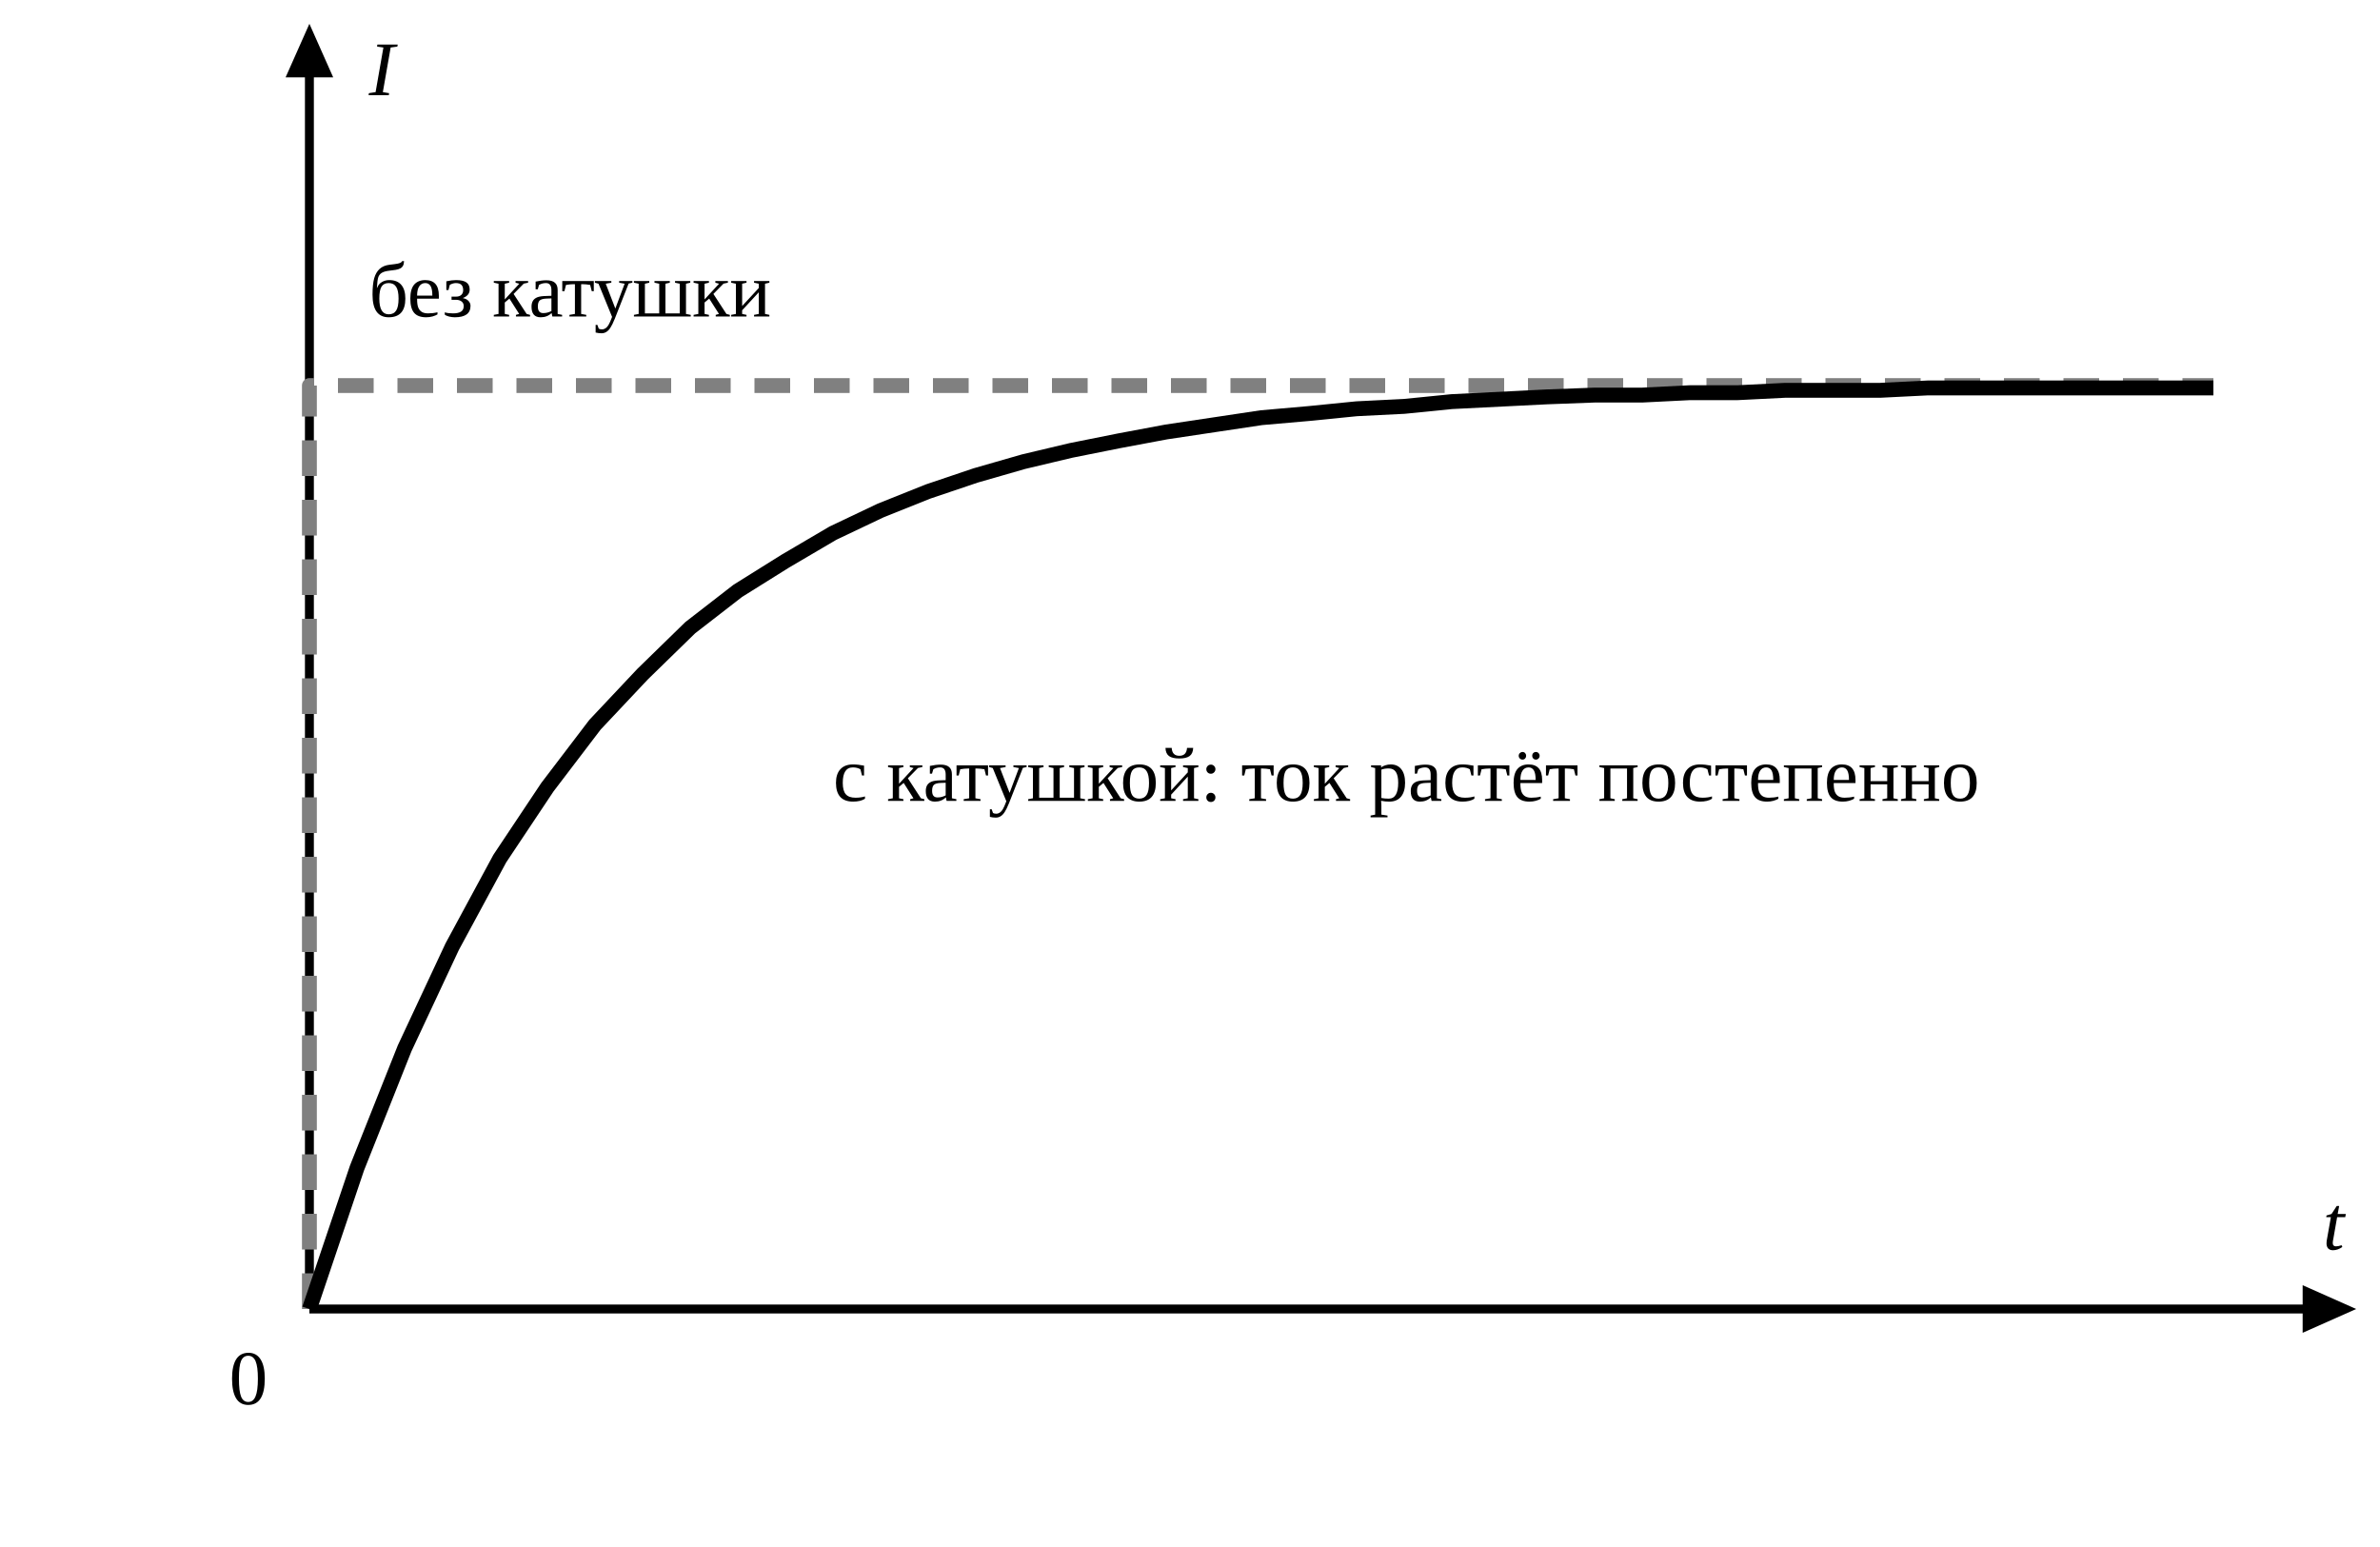
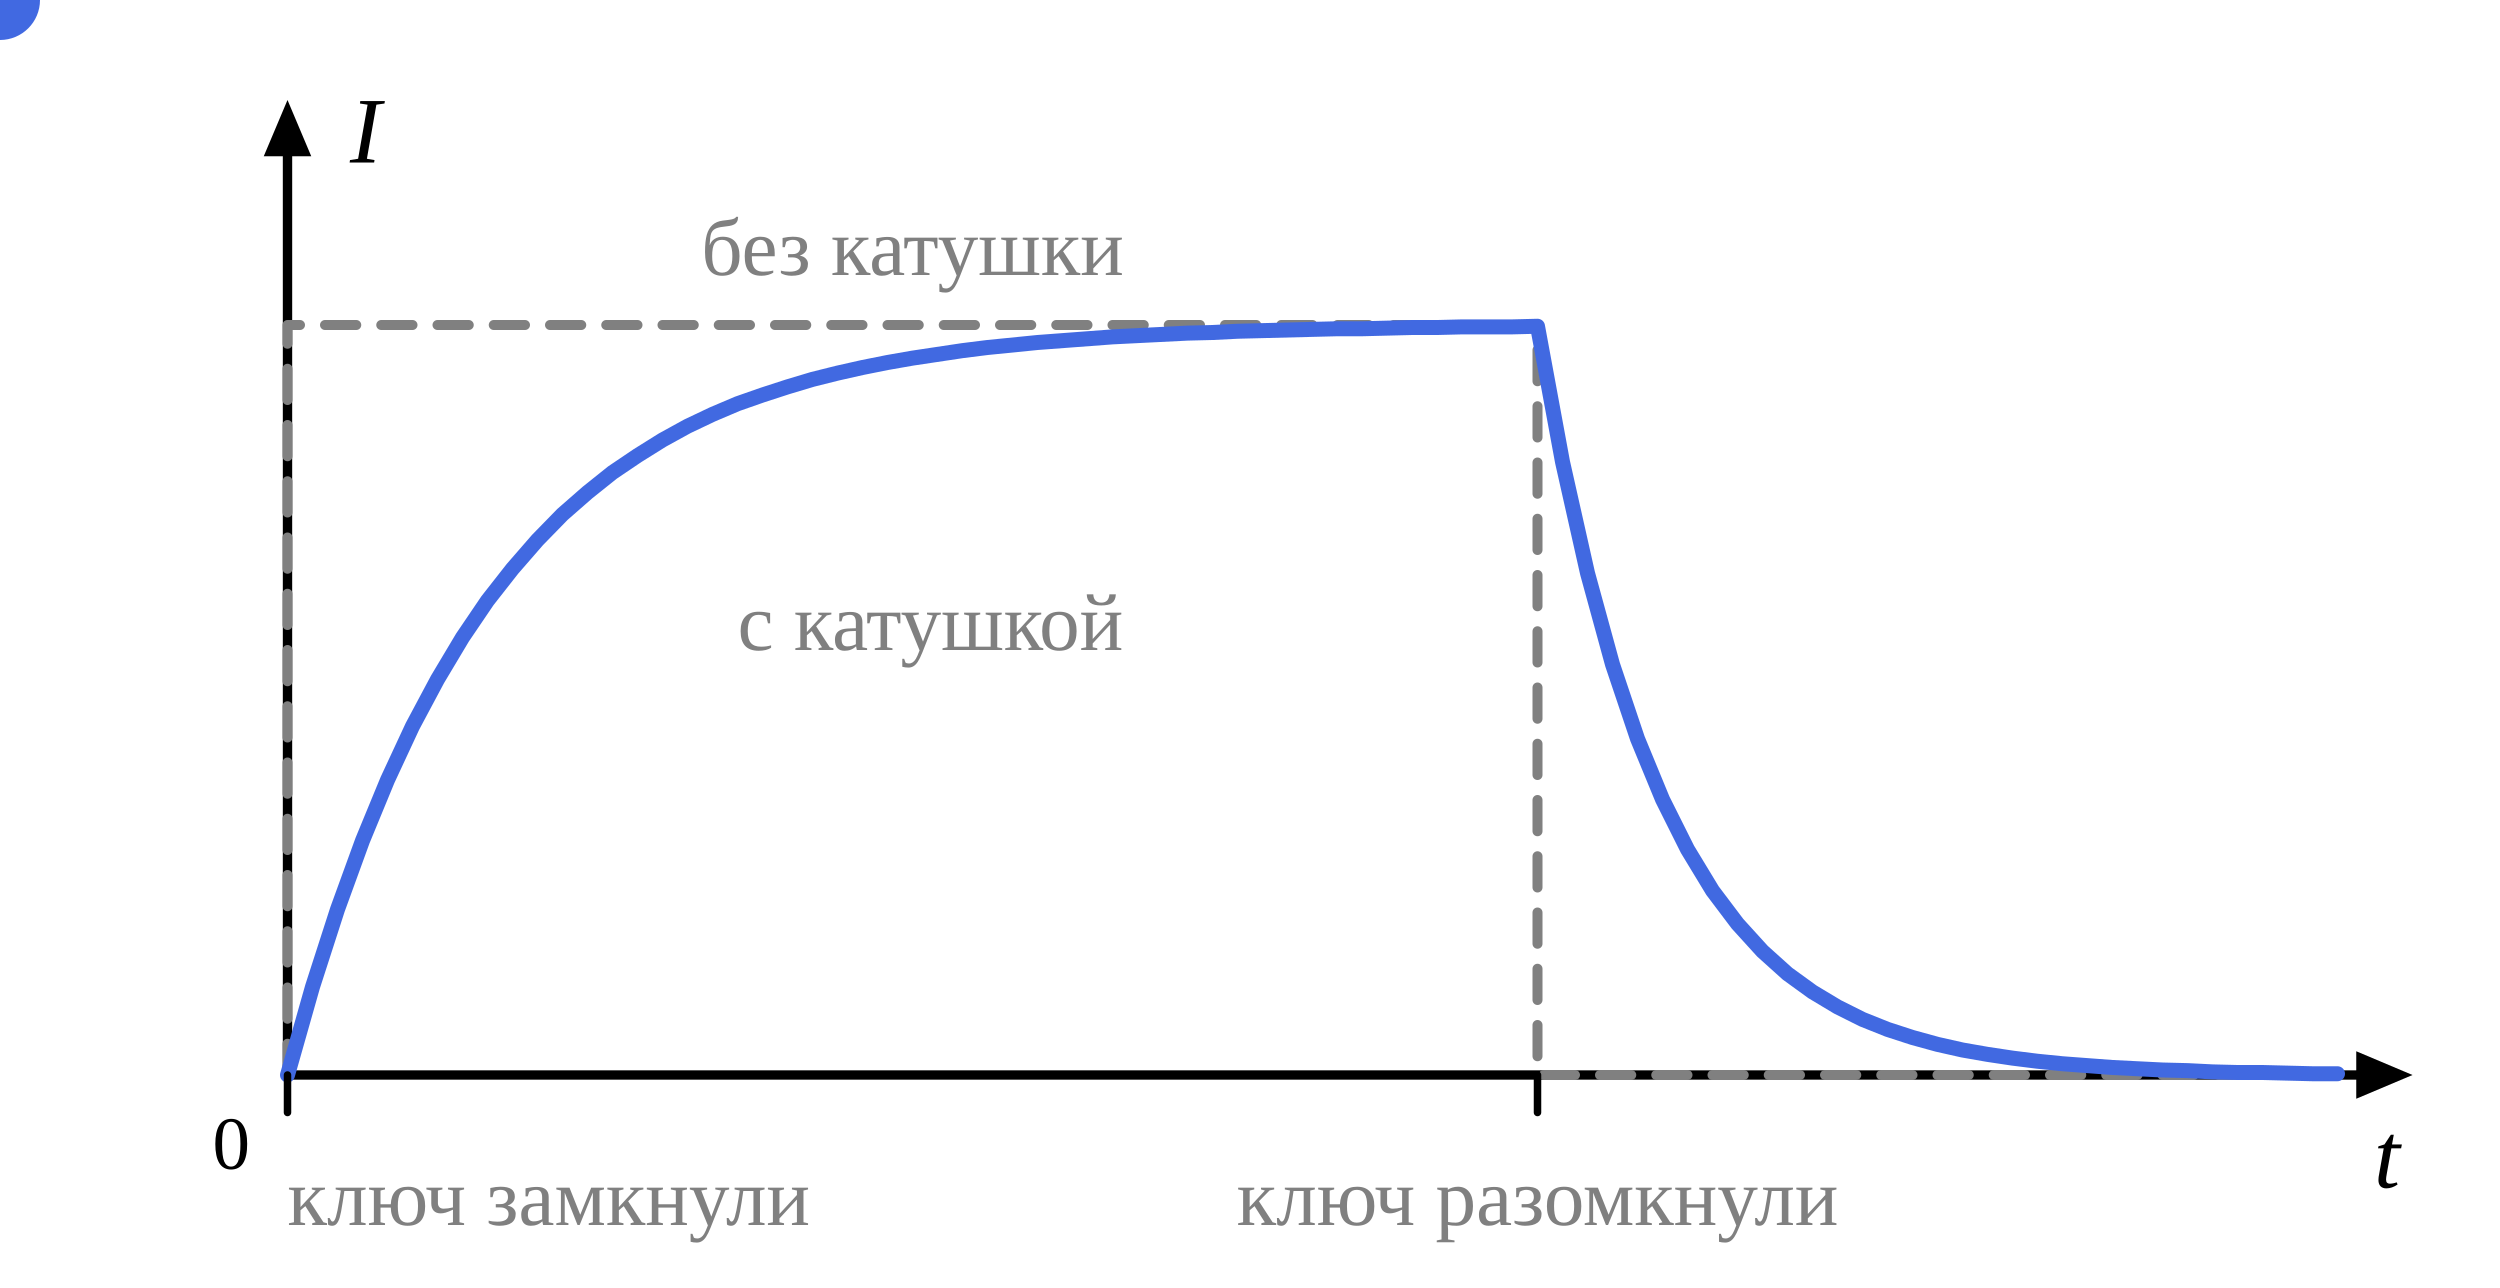
- <svg xmlns="http://www.w3.org/2000/svg" viewBox="0 0 400 260" width="400" height="260" class="fig-svg" font-size="13" fill="none" stroke="currentColor">
-   <path class="fig-axis" stroke-width="1.5" d="M52 220H392M52 220V8" />
-   <path class="fig-axis" fill="currentColor" stroke="none" d="M396 220l-9 -4v8zM52 4l-4 9h8z" />
-   <g class="fig-text" fill="currentColor" stroke="none">
-     <text x="45" y="236" text-anchor="end">0</text>
-     <text x="394" y="210" text-anchor="end">
-       <tspan font-style="italic">t</tspan>
-     </text>
-     <text x="62" y="16">
-       <tspan font-style="italic">I</tspan>
-     </text>
+ <svg xmlns="http://www.w3.org/2000/svg" viewBox="0 0 400 206" width="400" height="206" class="fig-svg" font-size="14" fill="none" stroke="currentColor" stroke-linecap="round">
+   <path stroke-width="1.5" d="M46 172L379.7 172" />
+   <path fill="currentColor" stroke="none" d="M386 172L377 175.8L377 168.2Z" />
+   <path stroke-width="1.5" d="M46 172L46 22.3" />
+   <path fill="currentColor" stroke="none" d="M46 16L49.8 25L42.2 25Z" />
+   <text x="384" y="190" text-anchor="end" font-size="15" fill="currentColor" stroke="none">
+     <tspan font-style="italic">t</tspan>
+   </text>
+   <text x="56" y="26" text-anchor="start" font-size="15" fill="currentColor" stroke="none">
+     <tspan font-style="italic">I</tspan>
+   </text>
+   <text x="40" y="187" text-anchor="end" font-size="12" fill="currentColor" stroke="none">0</text>
+   <g class="fig-muted" color="gray">
+     <path fill="none" stroke-width="1.6" stroke-dasharray="5 4" stroke-linejoin="round" d="M46 172L46 52L246 52L246 172L374 172" />
+   </g>
+   <g class="fig-accent" color="royalblue">
+     <path class="fig-draw" pathLength="1" fill="none" stroke-width="2.4" stroke-linejoin="round" d="M46 172L50 157.9L54 145.5L58 134.5L62 124.8L66 116.2L70 108.7L74 102L78 96.1L82 91L86 86.4L90 82.3L94 78.8L98 75.6L102 72.9L106 70.4L110 68.2L114 66.3L118 64.6L122 63.2L126 61.9L130 60.7L134 59.7L138 58.8L142 58L146 57.3L150 56.7L154 56.1L158 55.6L162 55.2L166 54.8L170 54.5L174 54.2L178 53.9L182 53.7L186 53.5L190 53.3L194 53.2L198 53L202 52.9L206 52.8L210 52.7L214 52.6L218 52.6L222 52.5L226 52.4L230 52.4L234 52.3L238 52.3L242 52.3L246 52.2L250 73.9L254 91.7L258 106.3L262 118.2L266 127.9L270 135.9L274 142.5L278 147.8L282 152.2L286 155.8L290 158.7L294 161.1L298 163.1L302 164.7L306 166L310 167.1L314 168L318 168.7L322 169.3L326 169.8L330 170.2L334 170.5L338 170.8L342 171L346 171.2L350 171.3L354 171.5L358 171.6L362 171.6L366 171.7L370 171.8L374 171.8" />
+     <circle class="fig-mover" r="6.4" fill="currentColor" stroke="none">
+       <animateMotion dur="6s" repeatCount="indefinite" path="M46 172L50 157.9L54 145.5L58 134.5L62 124.8L66 116.2L70 108.7L74 102L78 96.1L82 91L86 86.4L90 82.3L94 78.8L98 75.6L102 72.9L106 70.4L110 68.2L114 66.3L118 64.6L122 63.2L126 61.9L130 60.7L134 59.7L138 58.8L142 58L146 57.3L150 56.7L154 56.1L158 55.6L162 55.2L166 54.8L170 54.5L174 54.2L178 53.9L182 53.7L186 53.5L190 53.3L194 53.2L198 53L202 52.9L206 52.8L210 52.7L214 52.6L218 52.6L222 52.5L226 52.4L230 52.4L234 52.3L238 52.3L242 52.3L246 52.2L250 73.9L254 91.7L258 106.3L262 118.2L266 127.9L270 135.9L274 142.5L278 147.8L282 152.2L286 155.8L290 158.7L294 161.1L298 163.1L302 164.7L306 166L310 167.1L314 168L318 168.7L322 169.3L326 169.8L330 170.2L334 170.5L338 170.8L342 171L346 171.2L350 171.3L354 171.5L358 171.6L362 171.6L366 171.7L370 171.8L374 171.8" keyPoints="0;1;1" keyTimes="0;0.5;1" calcMode="linear" />
+     </circle>
  </g>
  <g class="fig-muted" color="gray">
-     <polyline class="fig-line" stroke-width="2.5" stroke-linejoin="round" stroke-dasharray="6 4" points="52,220 52,64.8 372,64.8" />
+     <text x="146" y="44" text-anchor="middle" font-size="13" fill="currentColor" stroke="none">без катушки</text>
  </g>
-   <polyline class="fig-line" stroke-width="2.5" stroke-linejoin="round" points="52,220 60,196.3 68,176.2 76,159.1 84,144.3 92,132.3 100,121.8 108,113.3 116,105.5 124,99.3 132,94.3 140,89.6 148,85.8 156,82.6 164,79.9 172,77.6 180,75.7 188,74.1 196,72.6 204,71.4 212,70.2 220,69.5 228,68.7 236,68.3 244,67.5 252,67.1 260,66.7 268,66.4 276,66.4 284,66 292,66 300,65.6 308,65.6 316,65.6 324,65.2 332,65.2 340,65.2 348,65.2 356,65.2 364,65.2 372,65.2" />
-   <text x="62" y="53.2" text-anchor="start" font-size="13" fill="currentColor" stroke="none">без катушки</text>
-   <text x="140" y="134.6" text-anchor="start" font-size="13" fill="currentColor" stroke="none">с катушкой: ток растёт постепенно</text>
+   <g class="fig-muted" color="gray">
+     <text x="118" y="104" text-anchor="start" font-size="13" fill="currentColor" stroke="none">с катушкой</text>
+   </g>
+   <path fill="none" stroke-width="1.2" d="M46 172L46 178" />
+   <g class="fig-muted" color="gray">
+     <text x="46" y="196" text-anchor="start" font-size="13" fill="currentColor" stroke="none">ключ замкнули</text>
+   </g>
+   <path fill="none" stroke-width="1.2" d="M246 172L246 178" />
+   <g class="fig-muted" color="gray">
+     <text x="246" y="196" text-anchor="middle" font-size="13" fill="currentColor" stroke="none">ключ разомкнули</text>
+   </g>
</svg>
